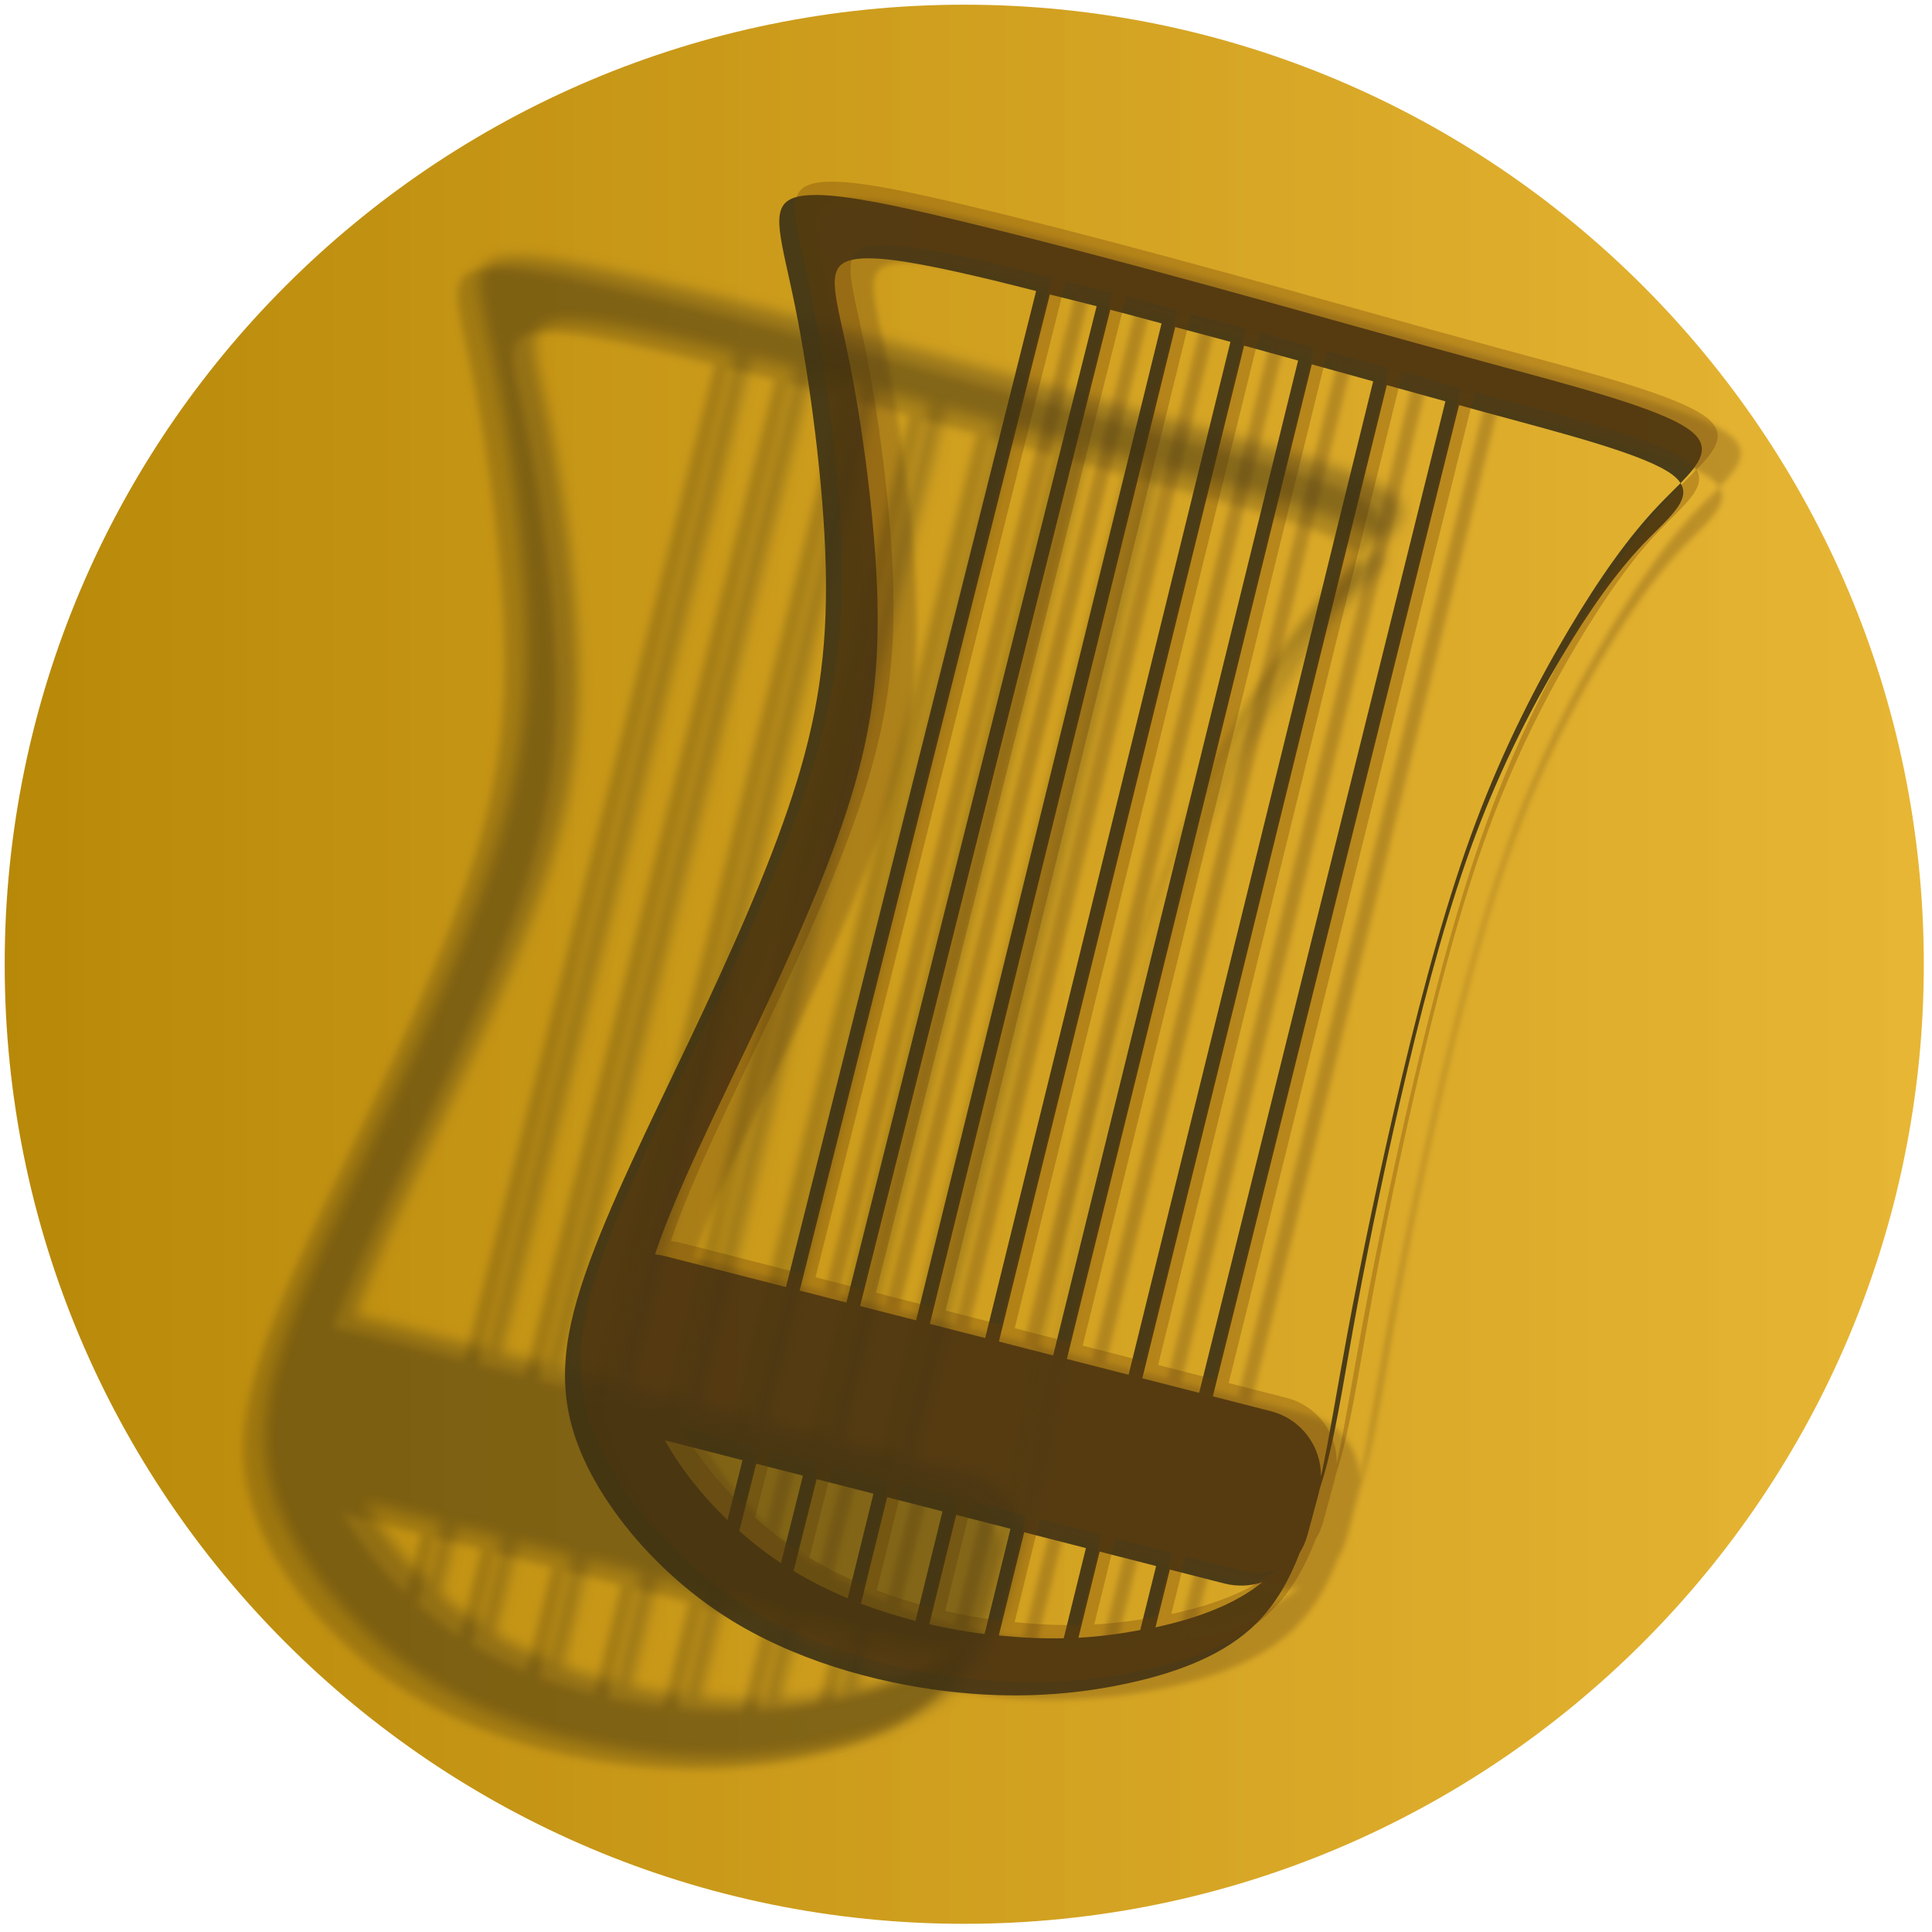
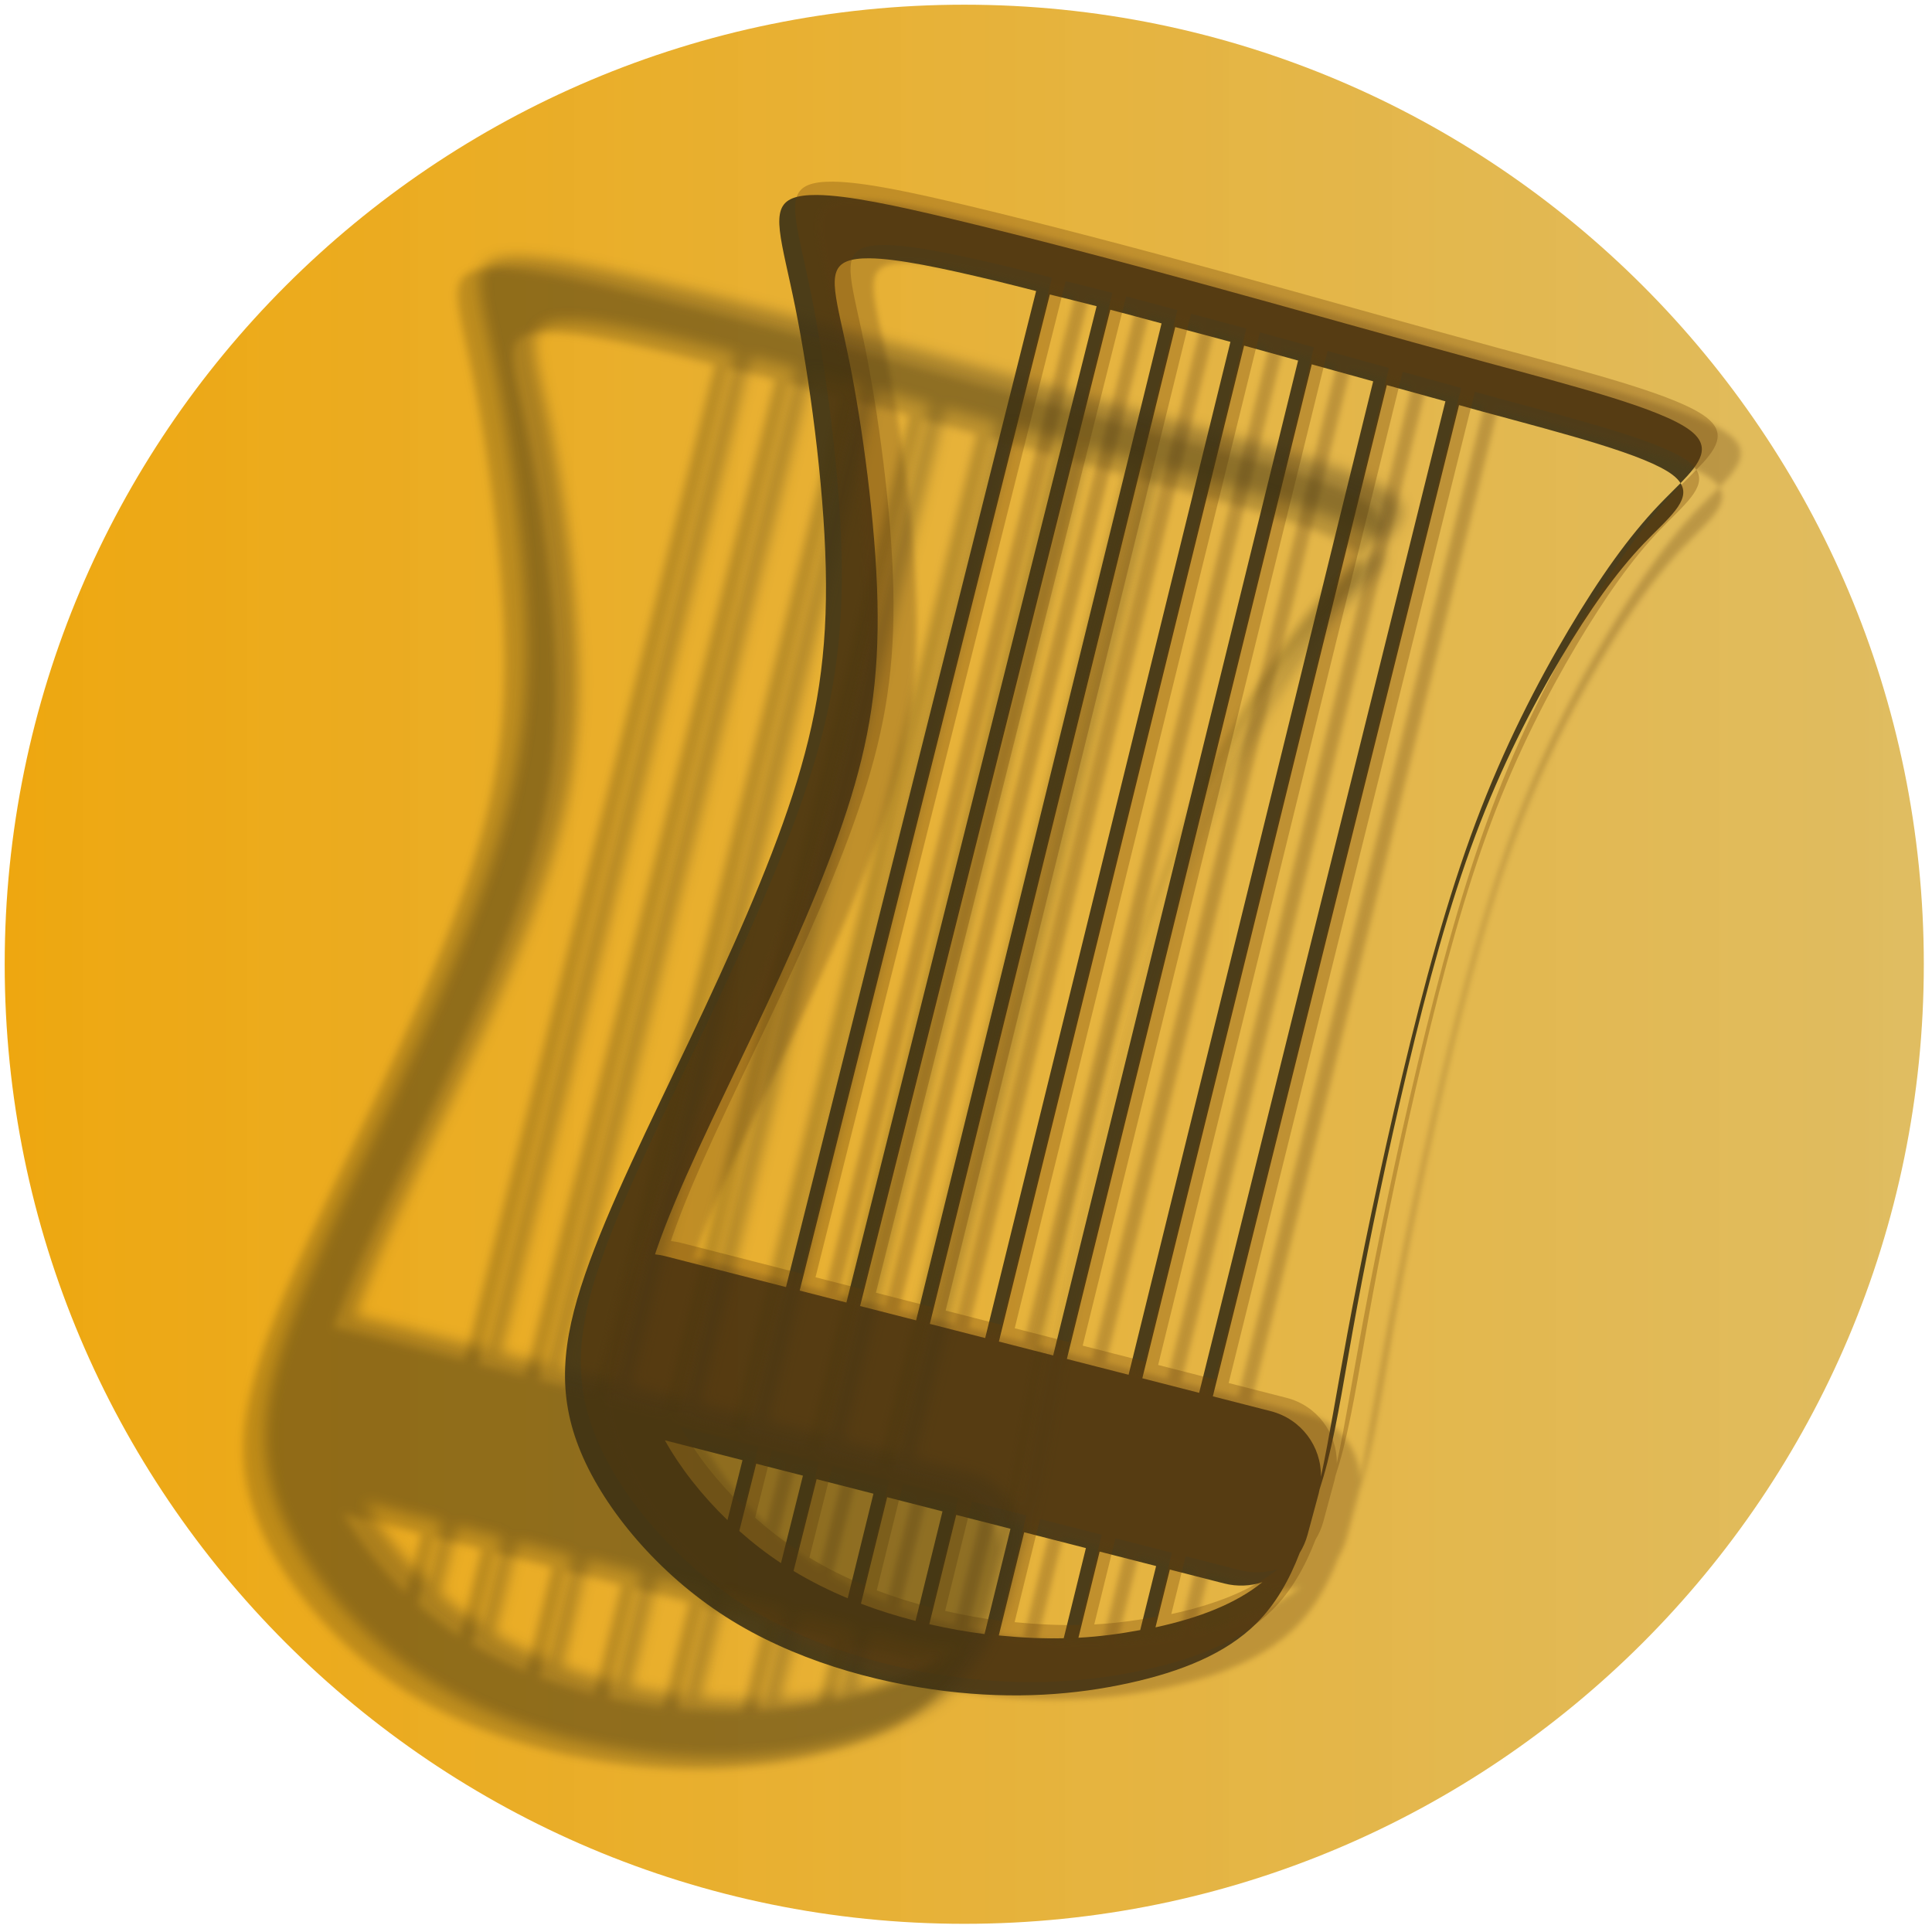
<svg xmlns="http://www.w3.org/2000/svg" xmlns:xlink="http://www.w3.org/1999/xlink" width="300mm" height="300mm" viewBox="0 0 300 300" version="1.1" id="svg1">
  <defs id="defs1">
    <linearGradient id="linearGradient1">
-       <stop style="stop-color:#b88808;stop-opacity:0.996;" offset="0" id="stop1" />
-       <stop style="stop-color:#e6b22a;stop-opacity:0.95;" offset="1" id="stop2" />
+       <stop style="stop-color:#eea70f;stop-opacity:0.996;" offset="0" id="stop1" />
+       <stop style="stop-color:#deb959;stop-opacity:0.95;" offset="1" id="stop2" />
    </linearGradient>
    <linearGradient id="linearGradient20">
      <stop style="stop-color:#cfcfd0;stop-opacity:1;" offset="0" id="stop21" />
      <stop style="stop-color:#cfcfd0;stop-opacity:0;" offset="1" id="stop22" />
    </linearGradient>
    <linearGradient xlink:href="#linearGradient1" id="linearGradient2" x1="0.729" y1="149.729" x2="298.729" y2="149.729" gradientUnits="userSpaceOnUse" />
    <filter style="color-interpolation-filters:sRGB" id="filter57-1" x="-0.015" y="-0.011" width="1.03" height="1.022">
      <feGaussianBlur stdDeviation="1.088" id="feGaussianBlur57-5" />
    </filter>
    <filter style="color-interpolation-filters:sRGB" id="filter57-1-9" x="-0.009" y="-0.007" width="1.018" height="1.013">
      <feGaussianBlur stdDeviation="0.654" id="feGaussianBlur57-5-5" />
    </filter>
    <filter style="color-interpolation-filters:sRGB" id="filter58" x="-0.006" y="-0.004" width="1.012" height="1.009">
      <feGaussianBlur stdDeviation="0.425" id="feGaussianBlur58" />
    </filter>
  </defs>
  <g id="layer1">
    <circle style="opacity:1;fill:url(#linearGradient2);fill-opacity:1;stroke-width:0.303" id="path1" cx="149.729" cy="149.729" r="149" />
    <path style="fill:#e9aa03;fill-opacity:1;stroke-width:0.265" d="m -160.739,48.007 61.724,30.005" id="path3" />
    <path id="path5" style="fill:#3c3115;fill-opacity:0.904;stroke-width:0.162" d="m 126.875,30.275 c -1.589,-0.015 -2.874,0.143 -3.802,0.514 -3.711,1.484 -1.703,6.374 0.437,17.027 2.139,10.653 4.409,27.069 4.715,40.385 0.306,13.316 -1.353,23.532 -5.152,35.233 -3.798,11.701 -9.736,24.886 -15.935,37.94 -6.2,13.054 -12.662,25.977 -16.285,36.499 -3.624,10.522 -4.41,18.642 -0.655,27.636 3.755,8.994 12.05,18.86 22.485,25.54 10.435,6.68 23.008,10.173 34.01,11.526 11.002,1.353 20.433,0.568 28.597,-1.222 8.164,-1.79 15.062,-4.584 19.777,-9.256 3.019,-2.991 5.137,-6.757 6.756,-10.977 0.522,-0.851 0.938,-1.787 1.211,-2.799 l 1.732,-6.42 c 0.055,-0.205 0.091,-0.41 0.133,-0.615 0.431,-1.34 0.838,-2.704 1.195,-4.116 1.687,-6.667 2.731,-13.976 4.659,-24.378 1.928,-10.402 4.739,-23.895 7.831,-36.867 3.092,-12.972 6.466,-25.422 10.522,-36.225 4.056,-10.803 8.796,-19.96 13.253,-27.47 4.458,-7.51 8.634,-13.373 12.891,-17.831 3.684,-3.857 7.417,-6.662 5.704,-9.377 -1.03,1.054 -2.2,2.178 -3.367,3.4 -4.628,4.846 -9.168,11.221 -14.015,19.385 -4.846,8.164 -9.998,18.118 -14.408,29.863 -4.41,11.744 -8.077,25.278 -11.439,39.38 -3.362,14.102 -6.418,28.772 -8.514,40.079 -1.693,9.135 -2.778,16.03 -4.094,22.179 0.072,-4.696 -3.032,-8.965 -7.814,-10.189 l -8.974,-2.297 38.229,-153.92 c 1.213,0.332 2.463,0.688 3.67,1.015 12.892,3.494 25.421,6.707 29.518,9.839 0.552,0.422 0.94,0.843 1.206,1.265 3.054,-3.125 4.853,-5.623 1.522,-8.17 -4.453,-3.405 -18.075,-6.898 -32.089,-10.696 -14.015,-3.798 -28.422,-7.903 -42.611,-11.788 -14.189,-3.886 -28.16,-7.553 -39.861,-10.347 -8.775,-2.096 -16.274,-3.7 -21.04,-3.745 z m 8.137,9.835 c 4.384,0.042 11.282,1.518 19.354,3.445 2.009,0.48 4.381,1.104 6.523,1.636 l -38.842,154.664 -18.815,-4.816 c -0.505,-0.129 -1.011,-0.207 -1.515,-0.261 0.057,-0.17 0.1,-0.329 0.159,-0.5 3.333,-9.679 9.277,-21.567 14.979,-33.575 5.703,-12.008 11.165,-24.136 14.659,-34.899 3.494,-10.763 5.02,-20.161 4.739,-32.41 -0.281,-12.249 -2.369,-27.349 -4.337,-37.149 -1.968,-9.799 -3.815,-14.297 -0.402,-15.663 0.853,-0.341 2.035,-0.487 3.497,-0.473 z m 28.007,5.615 c 2.428,0.609 4.714,1.162 7.265,1.822 l -38.854,154.71 -7.256,-1.857 z m 9.393,2.365 c 2.573,0.671 5.304,1.421 7.956,2.129 l -38.113,154.808 -8.697,-2.226 z m 10.08,2.697 c 2.864,0.769 5.637,1.49 8.542,2.286 0.009,0.003 0.019,0.005 0.028,0.007 l -38.084,154.692 -8.594,-2.2 z m 10.69,2.88 c 2.797,0.769 5.593,1.548 8.386,2.32 l -38.034,154.487 -8.426,-2.157 z m 10.505,2.906 c 3.177,0.879 6.351,1.751 9.539,2.639 l -37.978,154.261 -9.585,-2.453 z m 11.658,3.225 c 3.037,0.844 6.084,1.689 9.098,2.517 l -38.239,153.962 -8.826,-2.259 z m -112.105,163.851 12.057,3.086 -2.337,9.306 c -4.012,-3.872 -7.352,-8.155 -9.72,-12.393 z m 14.184,3.63 7.256,1.857 -3.411,13.583 c -2.29,-1.515 -4.45,-3.195 -6.47,-4.988 z m 9.383,2.402 8.822,2.258 -3.997,16.235 c -2.896,-1.205 -5.716,-2.611 -8.406,-4.235 z m 10.951,2.803 8.593,2.2 -4.187,17.007 c -2.831,-0.726 -5.675,-1.605 -8.477,-2.672 z m 10.723,2.745 8.426,2.157 -4.026,16.354 c -2.779,-0.355 -5.66,-0.865 -8.579,-1.535 z m 10.555,2.701 9.585,2.454 -3.447,14.001 c -3.18,0.077 -6.558,-0.08 -10.083,-0.432 z m 11.715,2.999 8.771,2.245 -2.469,9.942 c -3.029,0.561 -6.187,1.009 -9.596,1.193 z m 10.9,2.79 8.433,2.158 c 2.037,0.521 4.087,0.409 5.951,-0.201 -4.224,3.4 -9.908,5.551 -16.487,6.994 -0.04,0.008 -0.085,0.014 -0.126,0.023 z" />
    <path id="path5-8" style="opacity:0.335;fill:#6a3d04;fill-opacity:0.904;stroke-width:0.162" d="m 129.333,28.208 c -1.589,-0.015 -2.874,0.143 -3.802,0.514 -3.711,1.484 -1.703,6.374 0.437,17.027 2.139,10.653 4.409,27.069 4.715,40.385 0.306,13.316 -1.353,23.532 -5.152,35.233 -3.798,11.701 -9.736,24.886 -15.935,37.94 -6.2,13.054 -12.662,25.977 -16.285,36.499 -3.624,10.522 -4.41,18.642 -0.655,27.636 3.755,8.994 12.05,18.86 22.485,25.54 10.435,6.68 23.008,10.173 34.01,11.526 11.002,1.353 20.433,0.568 28.597,-1.222 8.164,-1.79 15.062,-4.584 19.777,-9.256 3.019,-2.991 5.137,-6.757 6.756,-10.977 0.522,-0.851 0.938,-1.787 1.211,-2.799 l 1.732,-6.42 c 0.055,-0.205 0.091,-0.41 0.133,-0.615 0.431,-1.34 0.838,-2.704 1.195,-4.116 1.687,-6.667 2.731,-13.976 4.659,-24.378 1.928,-10.402 4.739,-23.895 7.831,-36.867 3.092,-12.972 6.466,-25.422 10.522,-36.225 4.056,-10.803 8.796,-19.96 13.253,-27.47 4.458,-7.51 8.634,-13.373 12.891,-17.831 3.684,-3.857 7.417,-6.662 5.704,-9.377 -1.03,1.054 -2.2,2.178 -3.367,3.4 -4.628,4.846 -9.168,11.221 -14.015,19.385 -4.846,8.164 -9.998,18.118 -14.408,29.863 -4.41,11.744 -8.077,25.278 -11.439,39.38 -3.362,14.102 -6.418,28.772 -8.514,40.079 -1.693,9.135 -2.778,16.03 -4.094,22.179 0.072,-4.696 -3.032,-8.965 -7.814,-10.189 l -8.974,-2.297 38.229,-153.92 c 1.213,0.332 2.463,0.688 3.67,1.015 12.892,3.494 25.421,6.707 29.518,9.839 0.552,0.422 0.94,0.843 1.206,1.265 3.054,-3.125 4.853,-5.623 1.522,-8.17 -4.453,-3.405 -18.075,-6.898 -32.089,-10.696 -14.015,-3.798 -28.422,-7.903 -42.611,-11.788 -14.189,-3.886 -28.16,-7.553 -39.861,-10.347 -8.775,-2.096 -16.274,-3.7 -21.04,-3.745 z m 8.137,9.835 c 4.384,0.042 11.282,1.518 19.354,3.445 2.009,0.48 4.381,1.104 6.523,1.636 L 124.506,197.788 105.69,192.972 c -0.505,-0.129 -1.011,-0.207 -1.515,-0.261 0.057,-0.17 0.1,-0.329 0.159,-0.5 3.333,-9.679 9.277,-21.567 14.979,-33.575 5.703,-12.008 11.165,-24.136 14.659,-34.899 3.494,-10.763 5.02,-20.161 4.739,-32.41 -0.281,-12.249 -2.369,-27.349 -4.337,-37.149 -1.968,-9.799 -3.815,-14.297 -0.402,-15.663 0.853,-0.341 2.035,-0.487 3.497,-0.473 z m 28.007,5.615 c 2.428,0.609 4.714,1.162 7.265,1.822 l -38.854,154.71 -7.256,-1.857 z m 9.393,2.365 c 2.573,0.671 5.304,1.421 7.956,2.129 L 144.712,202.96 l -8.697,-2.226 z m 10.08,2.697 c 2.864,0.769 5.637,1.49 8.542,2.286 0.009,0.003 0.019,0.005 0.028,0.007 l -38.084,154.692 -8.594,-2.2 z m 10.69,2.88 c 2.797,0.769 5.593,1.548 8.386,2.32 l -38.034,154.487 -8.426,-2.157 z m 10.505,2.906 c 3.177,0.879 6.351,1.751 9.539,2.639 L 177.705,211.406 168.12,208.952 Z m 11.658,3.225 c 3.037,0.844 6.084,1.689 9.098,2.517 l -38.239,153.962 -8.826,-2.259 z M 105.697,221.583 l 12.057,3.086 -2.337,9.306 c -4.012,-3.872 -7.352,-8.155 -9.72,-12.393 z m 14.184,3.63 7.256,1.857 -3.411,13.583 c -2.29,-1.515 -4.45,-3.195 -6.47,-4.988 z m 9.383,2.402 8.822,2.258 -3.997,16.235 c -2.896,-1.205 -5.716,-2.611 -8.406,-4.235 z m 10.951,2.803 8.593,2.2 -4.187,17.007 c -2.831,-0.726 -5.675,-1.605 -8.477,-2.672 z m 10.723,2.745 8.426,2.157 -4.026,16.354 c -2.779,-0.355 -5.66,-0.865 -8.579,-1.535 z m 10.555,2.701 9.585,2.454 -3.447,14.001 c -3.18,0.077 -6.558,-0.08 -10.083,-0.432 z m 11.715,2.999 8.771,2.245 -2.469,9.942 c -3.029,0.561 -6.187,1.009 -9.596,1.193 z m 10.9,2.79 8.433,2.158 c 2.037,0.521 4.087,0.409 5.951,-0.201 -4.224,3.4 -9.908,5.551 -16.487,6.994 -0.04,0.008 -0.085,0.014 -0.126,0.023 z" />
    <path id="path5-8-5" style="opacity:0.418;fill:#5b3b13;fill-opacity:0.663;stroke-width:0.162;filter:url(#filter58)" d="m 132.905,30.916 c -1.589,-0.015 -2.874,0.143 -3.802,0.514 -3.711,1.484 -1.703,6.374 0.437,17.027 2.139,10.653 4.409,27.069 4.715,40.385 0.306,13.316 -1.353,23.532 -5.152,35.233 -3.798,11.701 -9.736,24.886 -15.935,37.94 -6.2,13.054 -12.662,25.977 -16.285,36.499 -3.624,10.522 -4.41,18.642 -0.655,27.636 3.755,8.994 12.05,18.86 22.485,25.54 10.435,6.68 23.008,10.173 34.01,11.526 11.002,1.353 20.433,0.568 28.597,-1.222 8.164,-1.79 15.062,-4.584 19.777,-9.256 3.019,-2.991 5.137,-6.757 6.756,-10.977 0.522,-0.851 0.938,-1.787 1.211,-2.799 l 1.732,-6.42 c 0.055,-0.205 0.091,-0.41 0.133,-0.615 0.431,-1.34 0.838,-2.704 1.195,-4.116 1.687,-6.667 2.731,-13.976 4.659,-24.378 1.928,-10.402 4.739,-23.895 7.831,-36.867 3.092,-12.972 6.466,-25.422 10.522,-36.225 4.056,-10.803 8.796,-19.96 13.253,-27.47 4.458,-7.51 8.634,-13.373 12.891,-17.831 3.684,-3.857 7.417,-6.662 5.704,-9.377 -1.03,1.054 -2.2,2.178 -3.367,3.4 -4.628,4.846 -9.168,11.221 -14.015,19.385 -4.846,8.164 -9.998,18.118 -14.408,29.863 -4.41,11.744 -8.077,25.278 -11.439,39.38 -3.362,14.102 -6.418,28.772 -8.514,40.079 -1.693,9.135 -2.778,16.03 -4.094,22.179 0.072,-4.696 -3.032,-8.965 -7.814,-10.189 l -8.974,-2.297 38.229,-153.92 c 1.213,0.332 2.463,0.688 3.67,1.015 12.892,3.494 25.421,6.707 29.518,9.839 0.552,0.422 0.94,0.843 1.206,1.265 3.054,-3.125 4.853,-5.623 1.522,-8.17 -4.453,-3.405 -18.075,-6.898 -32.089,-10.696 -14.015,-3.798 -28.422,-7.903 -42.611,-11.788 -14.189,-3.886 -28.16,-7.553 -39.861,-10.347 -8.775,-2.096 -16.274,-3.7 -21.04,-3.745 z m 8.137,9.835 c 4.384,0.042 11.282,1.518 19.354,3.445 2.009,0.48 4.381,1.104 6.523,1.636 L 128.078,200.497 109.263,195.681 c -0.505,-0.129 -1.011,-0.207 -1.515,-0.261 0.057,-0.17 0.1,-0.329 0.159,-0.5 3.333,-9.679 9.277,-21.567 14.979,-33.575 5.703,-12.008 11.165,-24.136 14.659,-34.899 3.494,-10.763 5.02,-20.161 4.739,-32.41 -0.281,-12.249 -2.369,-27.349 -4.337,-37.149 -1.968,-9.799 -3.815,-14.297 -0.402,-15.663 0.853,-0.341 2.035,-0.487 3.497,-0.473 z m 28.007,5.615 c 2.428,0.609 4.714,1.162 7.265,1.822 l -38.854,154.71 -7.256,-1.857 z m 9.393,2.365 c 2.573,0.671 5.304,1.421 7.956,2.129 l -38.113,154.808 -8.697,-2.226 z m 10.08,2.697 c 2.864,0.769 5.637,1.49 8.542,2.286 0.009,0.003 0.019,0.005 0.028,0.007 l -38.084,154.692 -8.594,-2.2 z m 10.69,2.88 c 2.797,0.769 5.593,1.548 8.386,2.32 l -38.034,154.487 -8.426,-2.157 z m 10.505,2.906 c 3.177,0.879 6.351,1.751 9.539,2.639 l -37.978,154.261 -9.585,-2.453 z m 11.658,3.225 c 3.037,0.844 6.084,1.689 9.098,2.517 l -38.239,153.962 -8.826,-2.259 z m -112.105,163.851 12.057,3.086 -2.337,9.306 c -4.012,-3.872 -7.352,-8.155 -9.72,-12.393 z m 14.184,3.63 7.256,1.857 -3.411,13.583 c -2.29,-1.515 -4.45,-3.195 -6.47,-4.988 z m 9.383,2.402 8.822,2.258 -3.997,16.235 c -2.896,-1.205 -5.716,-2.611 -8.406,-4.235 z m 10.951,2.803 8.593,2.2 -4.187,17.007 c -2.831,-0.726 -5.675,-1.605 -8.477,-2.672 z m 10.723,2.745 8.426,2.157 -4.026,16.354 c -2.779,-0.355 -5.66,-0.865 -8.579,-1.535 z m 10.555,2.701 9.585,2.454 -3.447,14.001 c -3.18,0.077 -6.558,-0.08 -10.083,-0.432 z m 11.715,2.999 8.771,2.245 -2.469,9.942 c -3.029,0.561 -6.187,1.009 -9.596,1.193 z m 10.9,2.79 8.433,2.158 c 2.037,0.521 4.087,0.409 5.951,-0.201 -4.224,3.4 -9.908,5.551 -16.487,6.994 -0.04,0.008 -0.085,0.014 -0.126,0.023 z" />
    <path id="path5-1-5" style="opacity:0.399;fill:#3c3115;fill-opacity:0.904;stroke-width:0.162;filter:url(#filter57-1)" d="m 80.34,39.909 c -1.589,-0.015 -2.874,0.143 -3.802,0.514 -3.711,1.484 -1.703,6.374 0.437,17.027 2.139,10.653 4.409,27.069 4.715,40.385 0.306,13.316 -1.353,23.532 -5.152,35.233 -3.798,11.701 -9.736,24.886 -15.935,37.94 -6.2,13.054 -12.662,25.977 -16.285,36.499 -3.624,10.522 -4.41,18.642 -0.655,27.636 3.755,8.994 12.05,18.86 22.485,25.54 10.435,6.68 23.008,10.173 34.01,11.526 11.002,1.353 20.433,0.568 28.597,-1.222 8.164,-1.79 15.062,-4.584 19.777,-9.256 3.019,-2.991 5.137,-6.757 6.756,-10.977 0.522,-0.851 0.938,-1.787 1.211,-2.799 l 1.732,-6.42 c 0.055,-0.205 0.091,-0.41 0.133,-0.615 0.431,-1.34 0.838,-2.704 1.195,-4.116 1.687,-6.667 2.731,-13.976 4.659,-24.378 1.928,-10.402 4.739,-23.895 7.831,-36.867 3.092,-12.972 6.466,-25.422 10.522,-36.225 4.056,-10.803 8.796,-19.96 13.253,-27.47 4.458,-7.51 8.634,-13.373 12.891,-17.831 3.684,-3.857 7.417,-6.662 5.704,-9.377 -1.03,1.054 -2.2,2.178 -3.367,3.4 -4.628,4.846 -9.168,11.221 -14.015,19.385 -4.846,8.164 -9.998,18.118 -14.408,29.863 -4.41,11.744 -8.077,25.278 -11.439,39.38 -3.362,14.102 -6.418,28.772 -8.514,40.079 -1.693,9.135 -2.778,16.03 -4.094,22.179 0.072,-4.696 -3.032,-8.965 -7.814,-10.189 l -8.974,-2.297 38.229,-153.92 c 1.213,0.332 2.463,0.688 3.67,1.015 12.892,3.494 25.421,6.707 29.518,9.839 0.552,0.422 0.94,0.843 1.206,1.265 3.054,-3.125 4.853,-5.623 1.522,-8.17 -4.453,-3.405 -18.075,-6.898 -32.089,-10.696 -14.015,-3.798 -28.422,-7.903 -42.611,-11.788 -14.189,-3.886 -28.16,-7.553 -39.861,-10.347 -8.775,-2.096 -16.274,-3.7 -21.04,-3.745 z m 8.137,9.835 c 4.384,0.042 11.282,1.518 19.354,3.445 2.009,0.48 4.381,1.104 6.523,1.636 L 75.512,209.49 56.697,204.674 c -0.505,-0.129 -1.011,-0.207 -1.515,-0.261 0.057,-0.17 0.1,-0.329 0.159,-0.5 3.333,-9.679 9.277,-21.567 14.979,-33.575 5.703,-12.008 11.165,-24.136 14.659,-34.899 3.494,-10.763 5.02,-20.161 4.739,-32.41 -0.281,-12.249 -2.369,-27.349 -4.337,-37.149 -1.968,-9.799 -3.815,-14.297 -0.402,-15.663 0.853,-0.341 2.035,-0.487 3.497,-0.473 z m 28.007,5.615 c 2.428,0.609 4.714,1.162 7.265,1.822 l -38.854,154.71 -7.256,-1.857 z m 9.393,2.365 c 2.573,0.671 5.304,1.421 7.956,2.129 l -38.113,154.808 -8.697,-2.226 z m 10.08,2.697 c 2.864,0.769 5.637,1.49 8.542,2.286 0.009,0.003 0.019,0.005 0.028,0.007 L 106.442,217.407 97.849,215.207 Z m 10.69,2.88 c 2.797,0.769 5.593,1.548 8.386,2.32 l -38.034,154.487 -8.426,-2.157 z m 10.505,2.906 c 3.177,0.879 6.351,1.751 9.539,2.639 l -37.978,154.261 -9.585,-2.453 z m 11.658,3.225 c 3.037,0.844 6.084,1.689 9.098,2.517 L 139.667,225.911 130.841,223.652 Z M 56.704,233.284 l 12.057,3.086 -2.337,9.306 c -4.012,-3.872 -7.352,-8.155 -9.72,-12.393 z m 14.184,3.63 7.256,1.857 -3.411,13.583 c -2.29,-1.515 -4.45,-3.195 -6.47,-4.988 z m 9.383,2.402 8.822,2.258 -3.997,16.235 c -2.896,-1.205 -5.716,-2.611 -8.406,-4.235 z m 10.951,2.803 8.593,2.2 -4.187,17.007 c -2.831,-0.726 -5.675,-1.605 -8.477,-2.672 z m 10.723,2.745 8.426,2.157 -4.026,16.354 c -2.779,-0.355 -5.66,-0.865 -8.579,-1.535 z m 10.555,2.701 9.585,2.454 -3.447,14.001 c -3.18,0.077 -6.558,-0.08 -10.083,-0.432 z m 11.715,2.999 8.771,2.245 -2.469,9.942 c -3.029,0.561 -6.187,1.009 -9.596,1.193 z m 10.9,2.79 8.433,2.158 c 2.037,0.521 4.087,0.409 5.951,-0.201 -4.224,3.4 -9.908,5.551 -16.487,6.994 -0.04,0.008 -0.085,0.014 -0.126,0.023 z" />
    <path id="path5-1-5-9" style="opacity:0.296;fill:#45340c;fill-opacity:0.904;stroke-width:0.162;filter:url(#filter57-1-9)" d="m 76.948,41.678 c -1.589,-0.015 -2.874,0.143 -3.802,0.514 -3.711,1.484 -1.703,6.374 0.437,17.027 2.139,10.653 4.409,27.069 4.715,40.385 0.306,13.316 -1.353,23.532 -5.152,35.233 -3.798,11.701 -9.736,24.886 -15.935,37.94 -6.2,13.054 -12.662,25.977 -16.285,36.499 -3.624,10.522 -4.41,18.642 -0.655,27.636 3.755,8.994 12.05,18.86 22.485,25.54 10.435,6.68 23.008,10.173 34.01,11.526 11.002,1.353 20.433,0.568 28.597,-1.222 8.164,-1.79 15.062,-4.584 19.777,-9.256 3.019,-2.991 5.137,-6.757 6.756,-10.977 0.522,-0.851 0.938,-1.787 1.211,-2.799 l 1.732,-6.42 c 0.055,-0.205 0.091,-0.41 0.133,-0.615 0.431,-1.34 0.838,-2.704 1.195,-4.116 1.687,-6.667 2.731,-13.976 4.659,-24.378 1.928,-10.402 4.739,-23.895 7.831,-36.867 3.092,-12.972 6.466,-25.422 10.522,-36.225 4.056,-10.803 8.796,-19.96 13.253,-27.47 4.458,-7.51 8.634,-13.373 12.891,-17.831 3.684,-3.857 7.417,-6.662 5.704,-9.377 -1.03,1.054 -2.2,2.178 -3.367,3.4 -4.628,4.846 -9.168,11.221 -14.015,19.385 -4.846,8.164 -9.998,18.118 -14.408,29.863 -4.41,11.744 -8.077,25.278 -11.439,39.38 -3.362,14.102 -6.418,28.772 -8.514,40.079 -1.693,9.135 -2.778,16.03 -4.094,22.179 0.072,-4.696 -3.032,-8.965 -7.814,-10.189 l -8.974,-2.297 38.229,-153.92 c 1.213,0.332 2.463,0.688 3.67,1.015 12.892,3.494 25.421,6.707 29.518,9.839 0.552,0.422 0.94,0.843 1.206,1.265 3.054,-3.125 4.853,-5.623 1.522,-8.17 -4.453,-3.405 -18.075,-6.898 -32.089,-10.696 -14.015,-3.798 -28.422,-7.903 -42.611,-11.788 C 123.66,51.884 109.689,48.217 97.988,45.423 89.213,43.327 81.714,41.723 76.948,41.678 Z m 8.137,9.835 c 4.384,0.042 11.282,1.518 19.354,3.445 2.009,0.48 4.381,1.104 6.523,1.636 l -38.842,154.664 -18.815,-4.816 c -0.505,-0.129 -1.011,-0.207 -1.515,-0.261 0.057,-0.17 0.1,-0.329 0.159,-0.5 3.333,-9.679 9.277,-21.567 14.979,-33.575 5.703,-12.008 11.165,-24.136 14.659,-34.899 3.494,-10.763 5.02,-20.161 4.739,-32.41 -0.281,-12.249 -2.369,-27.349 -4.337,-37.149 -1.968,-9.799 -3.815,-14.297 -0.402,-15.663 0.853,-0.341 2.035,-0.487 3.497,-0.473 z m 28.007,5.615 c 2.428,0.609 4.714,1.162 7.265,1.822 L 81.504,213.66 74.247,211.803 Z m 9.393,2.365 c 2.573,0.671 5.304,1.421 7.956,2.129 l -38.113,154.808 -8.697,-2.226 z m 10.08,2.697 c 2.864,0.769 5.637,1.49 8.542,2.286 0.009,0.003 0.019,0.005 0.028,0.007 L 103.051,219.175 94.457,216.975 Z m 10.69,2.88 c 2.797,0.769 5.593,1.548 8.386,2.32 l -38.034,154.487 -8.426,-2.157 z m 10.505,2.906 c 3.177,0.879 6.351,1.751 9.539,2.639 l -37.978,154.261 -9.585,-2.453 z m 11.658,3.225 c 3.037,0.844 6.084,1.689 9.098,2.517 L 136.276,227.68 127.449,225.42 Z M 53.313,235.053 l 12.057,3.086 -2.337,9.306 c -4.012,-3.872 -7.352,-8.155 -9.72,-12.393 z m 14.184,3.63 7.256,1.857 -3.411,13.583 c -2.29,-1.515 -4.45,-3.195 -6.47,-4.988 z m 9.383,2.402 8.822,2.258 -3.997,16.235 c -2.896,-1.205 -5.716,-2.611 -8.406,-4.235 z m 10.951,2.803 8.593,2.2 -4.187,17.007 c -2.831,-0.726 -5.675,-1.605 -8.477,-2.672 z m 10.723,2.745 8.426,2.157 -4.026,16.354 c -2.779,-0.355 -5.66,-0.865 -8.579,-1.535 z m 10.555,2.701 9.585,2.454 -3.447,14.001 c -3.18,0.077 -6.558,-0.08 -10.083,-0.432 z m 11.715,2.999 8.771,2.245 -2.469,9.942 c -3.029,0.561 -6.187,1.009 -9.596,1.193 z m 10.9,2.79 8.433,2.158 c 2.037,0.521 4.087,0.409 5.951,-0.201 -4.224,3.4 -9.908,5.551 -16.487,6.994 -0.04,0.008 -0.085,0.014 -0.126,0.023 z" />
  </g>
</svg>
